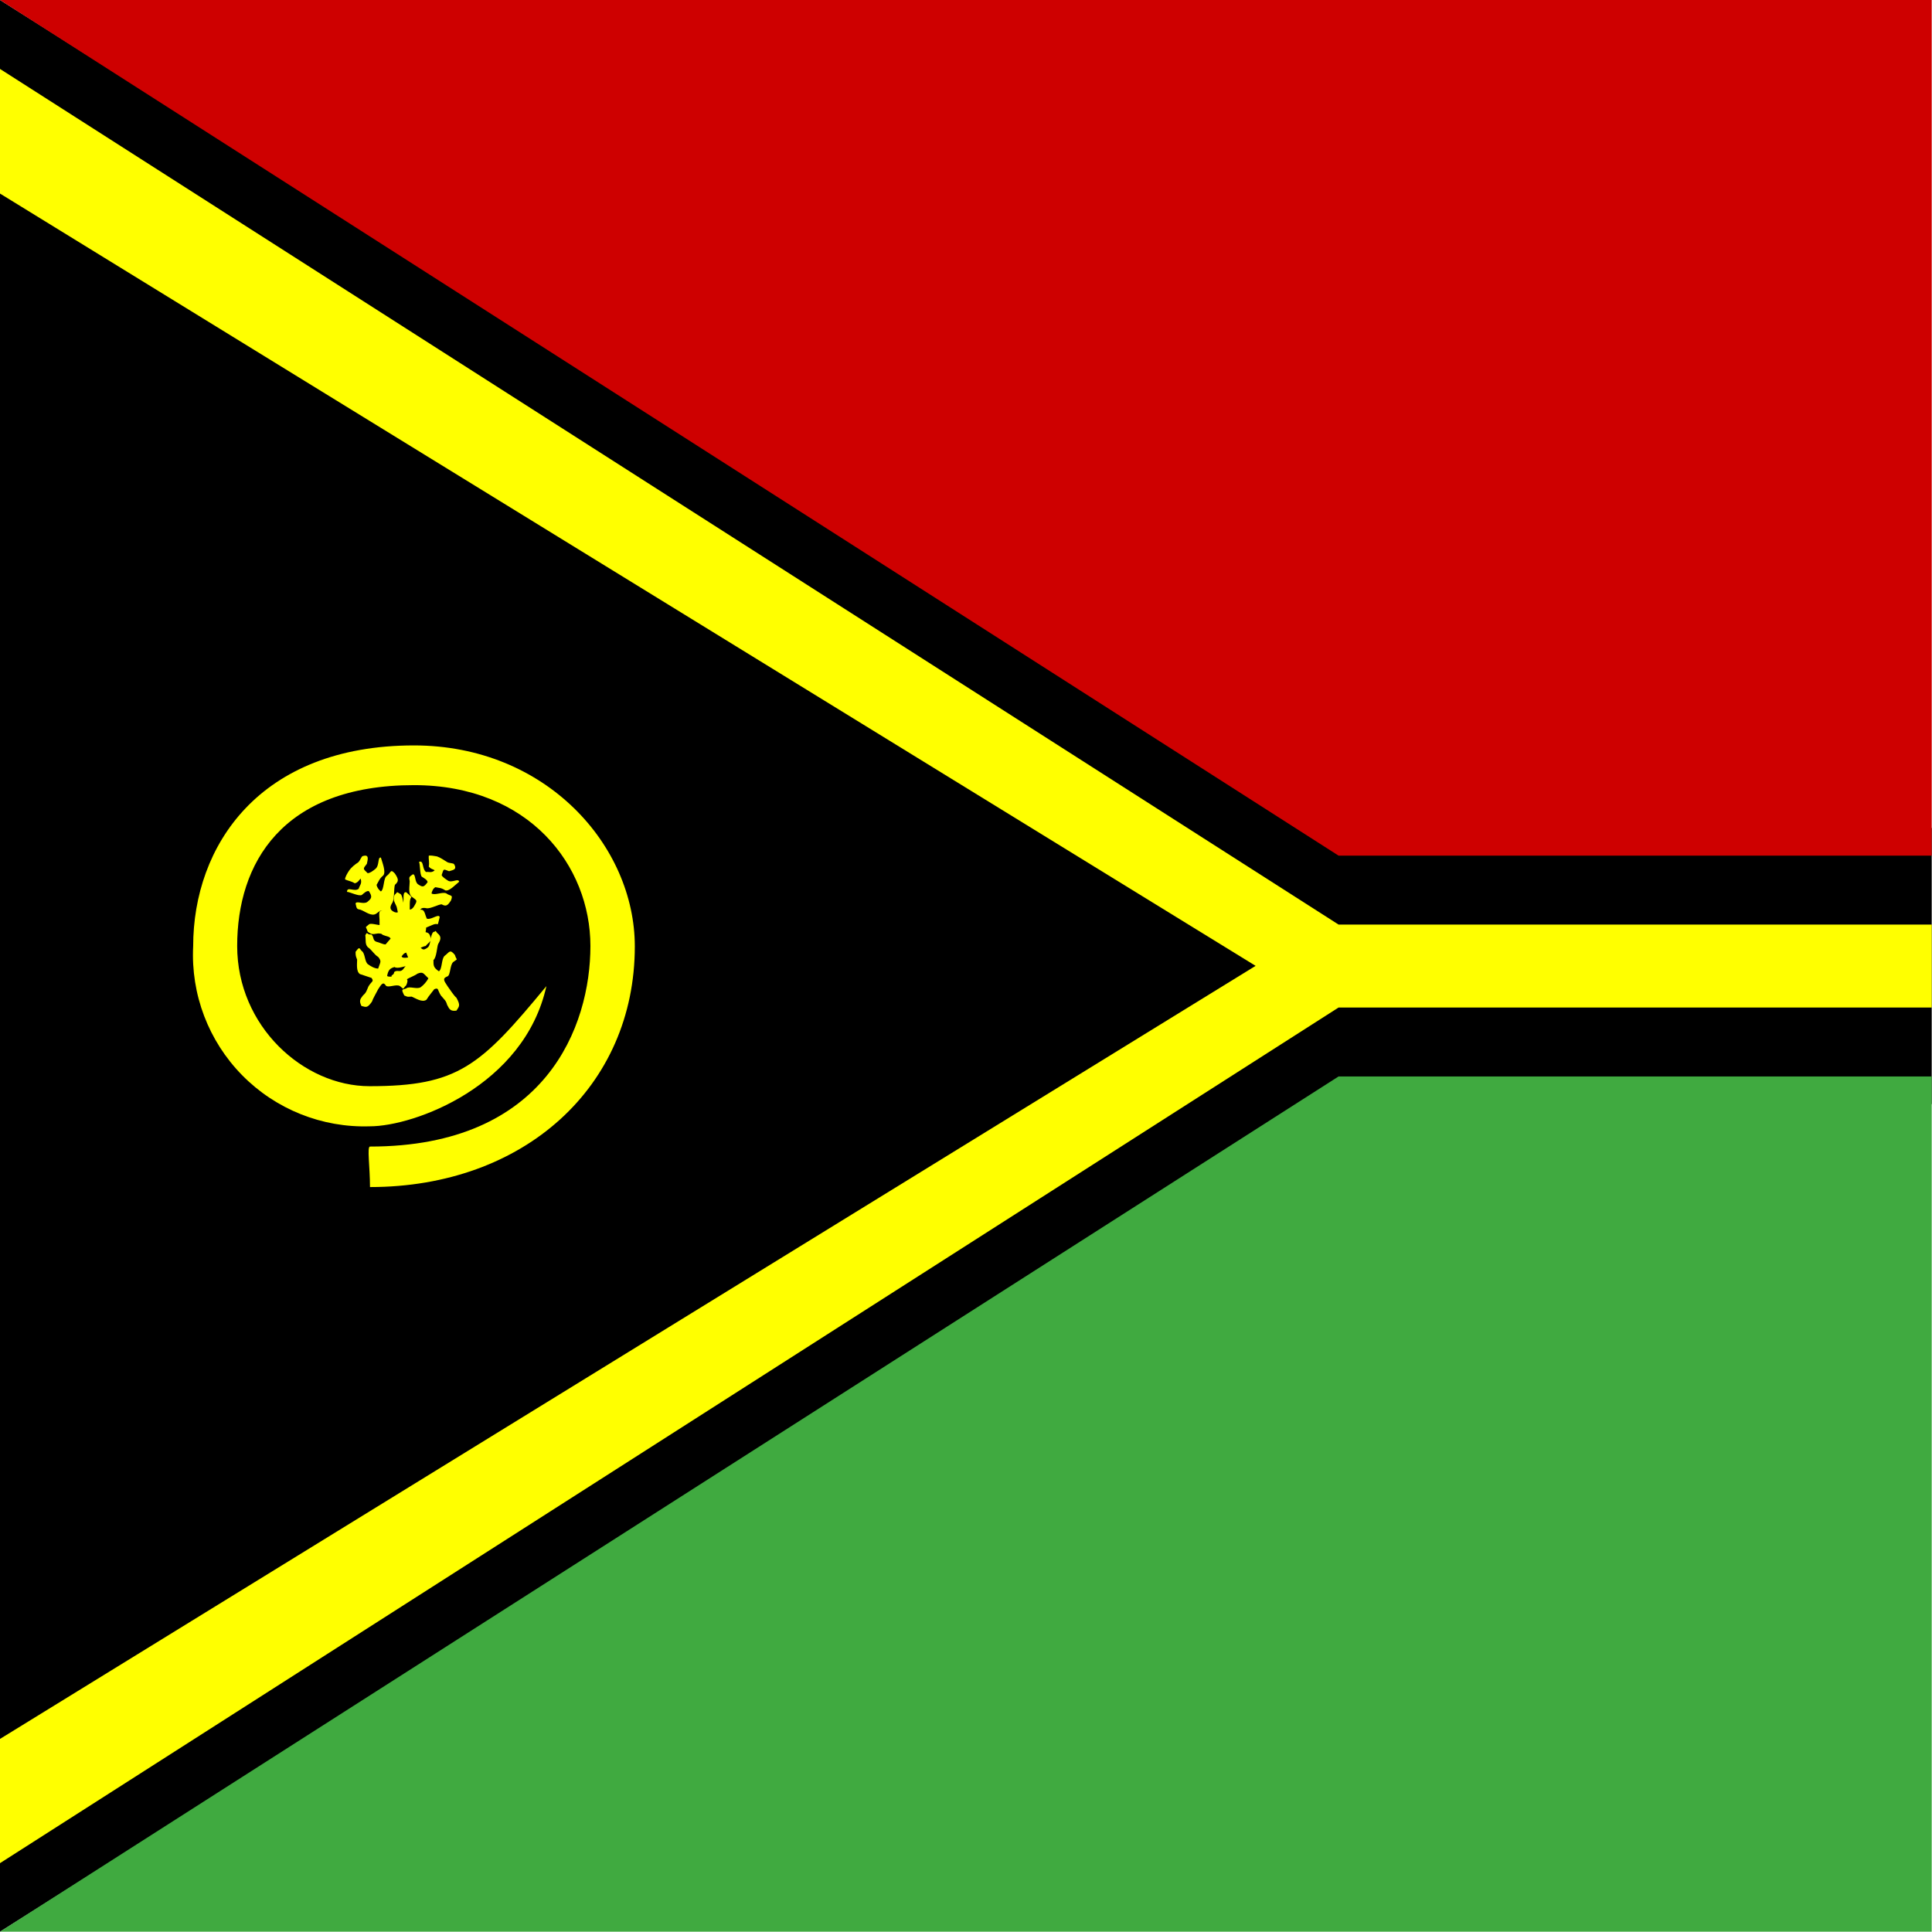
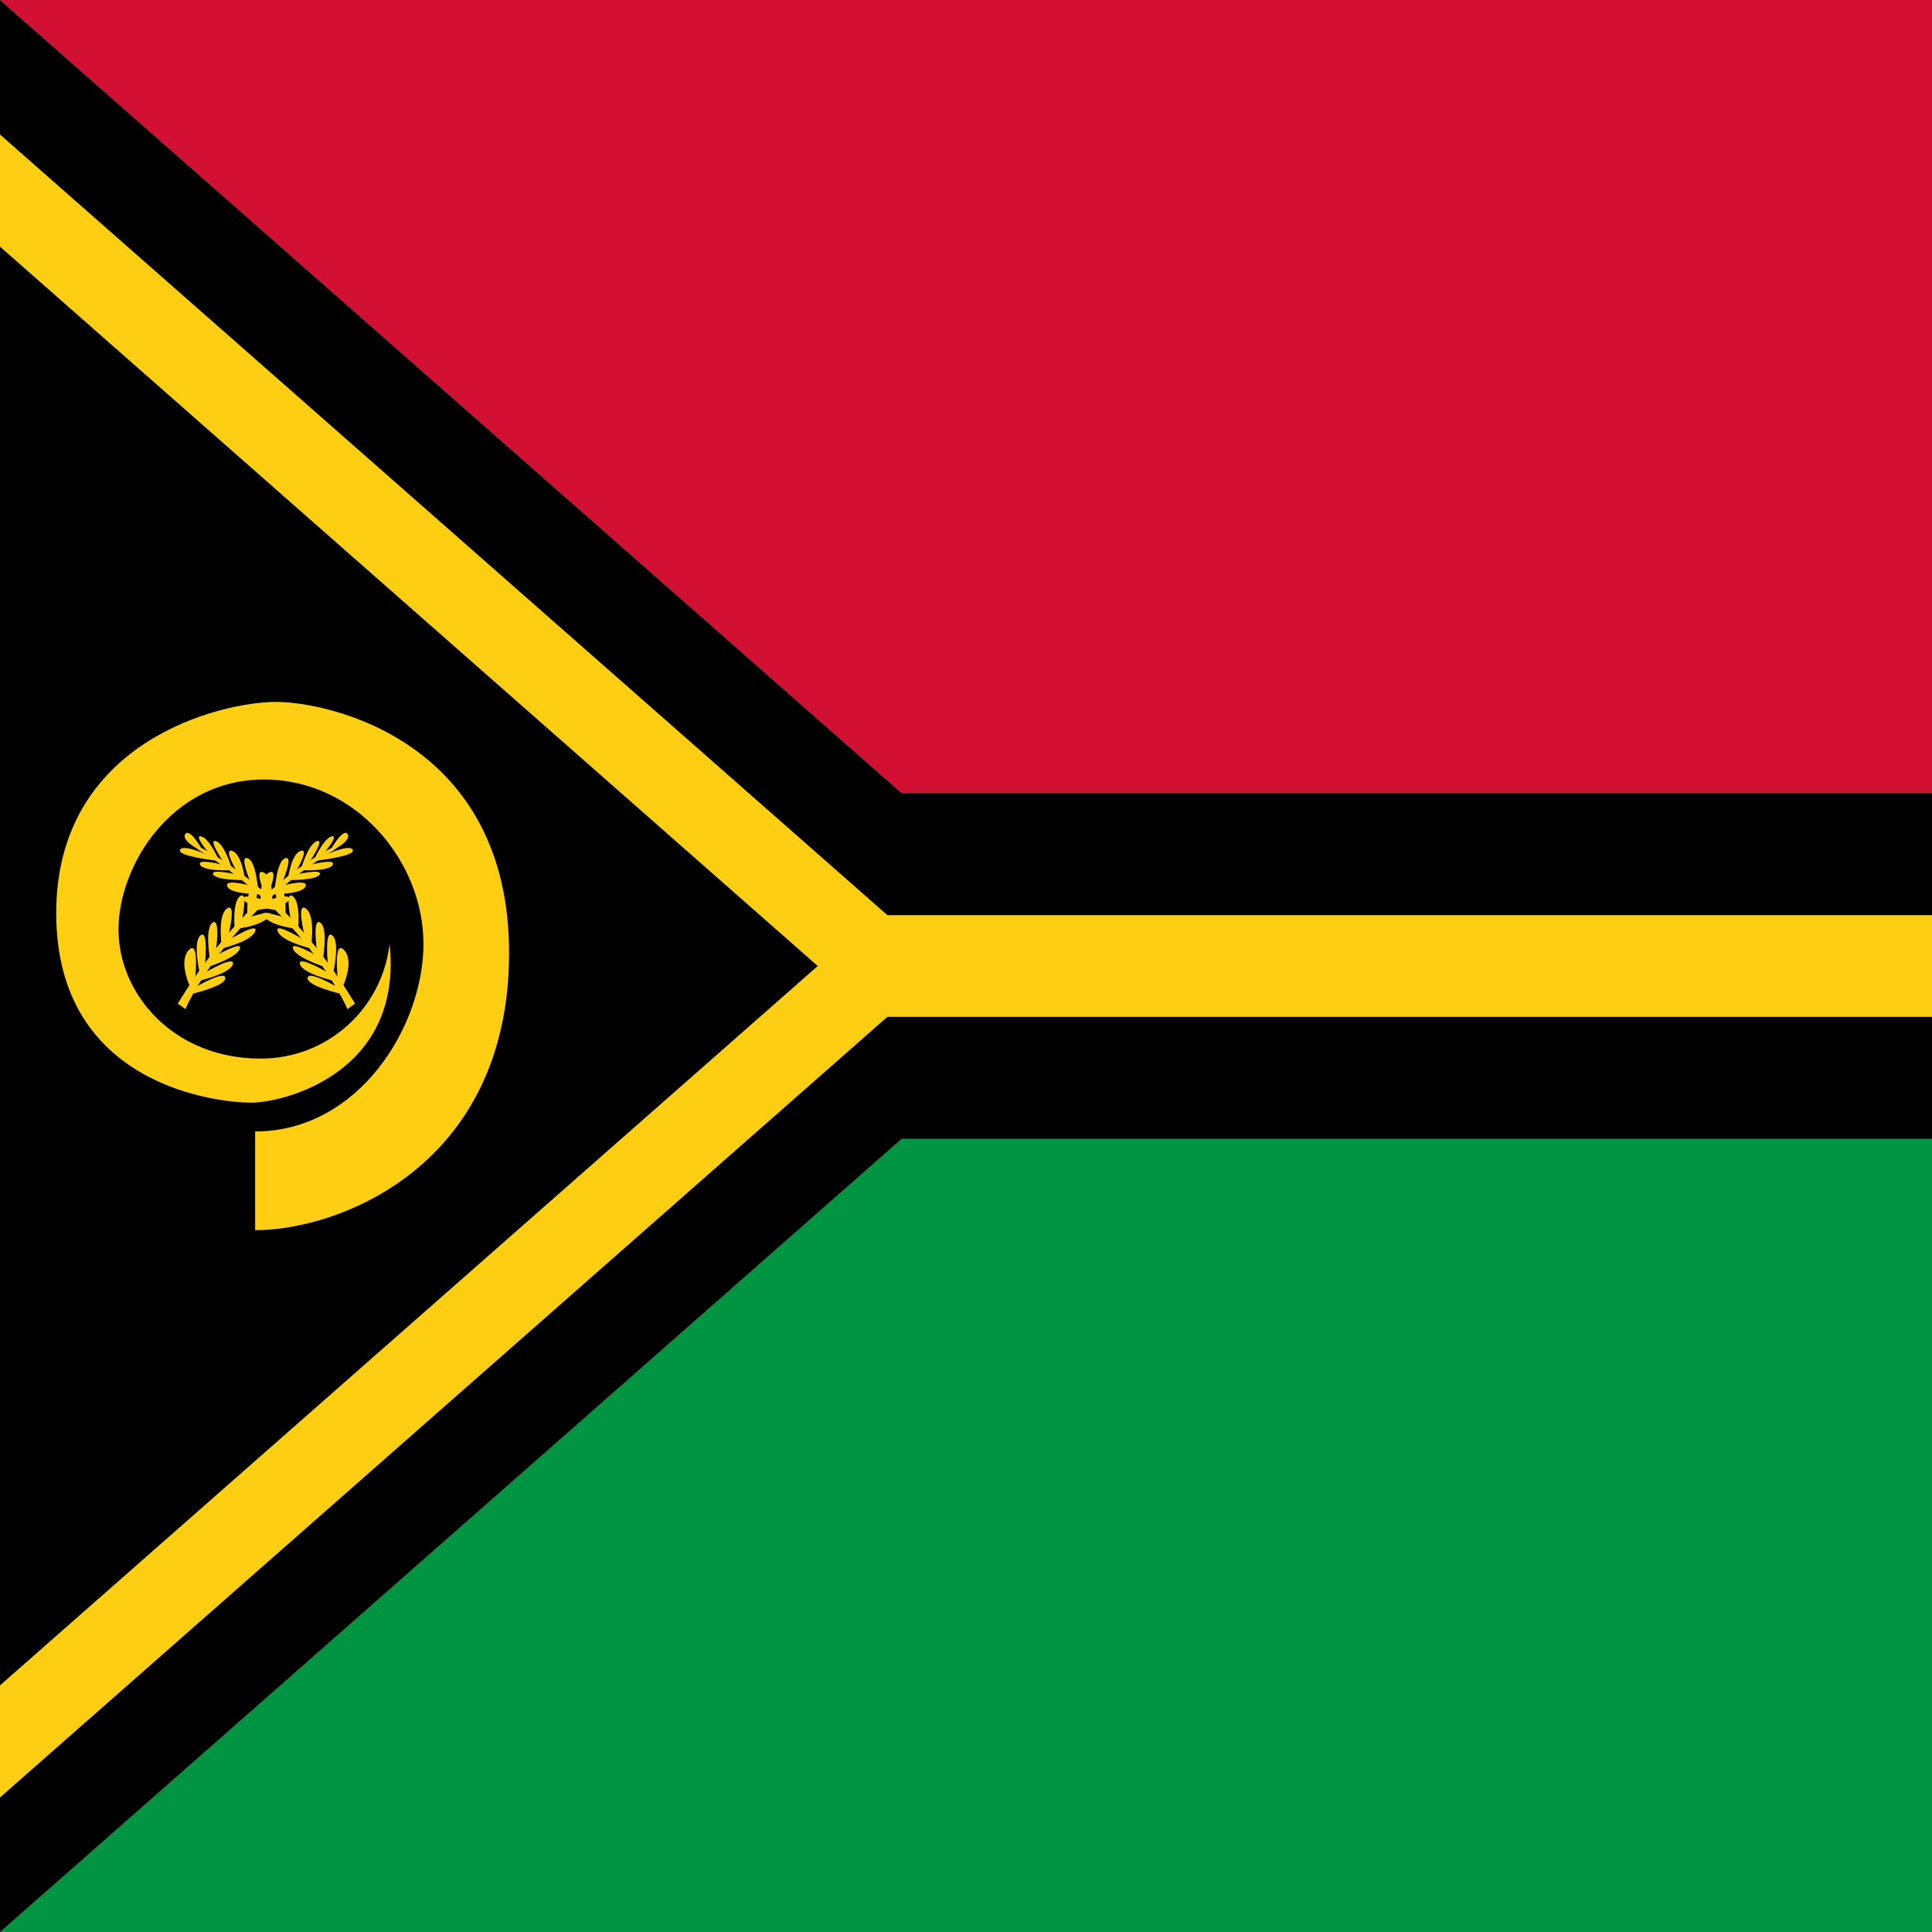
- <svg xmlns="http://www.w3.org/2000/svg" id="flag-icons-vu" viewBox="0 0 512 512">
+ <svg xmlns="http://www.w3.org/2000/svg" xmlns:xlink="http://www.w3.org/1999/xlink" id="flag-icons-vu" viewBox="0 0 512 512">
  <defs>
-     <clipPath id="vu-a">
-       <path fill-opacity=".7" d="M0 0h496v496H0z" />
+     <clipPath>
+       <path fill-opacity=".7" d="M0 0h682.7v512H0Z" />
+     </clipPath>
+     <clipPath id="c">
+       <path fill="#000" d="M0 0v475l420-195h480v-85H420Z" />
    </clipPath>
  </defs>
-   <g clip-path="url(#vu-a)" transform="scale(1.0321)">
-     <g fill-rule="evenodd">
-       <path d="m0 0 336.6 212.6h407.5v70.9H336.6L0 496V0z" />
-       <path fill="#ff0" d="m0 478.4 343.7-219.7h400.4v-21.3H343.7L0 17.7v32L322.4 248 0 446.5v31.8z" />
-       <path fill="#40aa40" d="m0 496 343.7-219.6h400.4V496H0z" />
-       <path fill="#ce0000" d="m0 0 343.7 219.7h400.4V0H0z" />
-       <path fill="#ff0" d="M92.8 258.3c1.2.3 1.5.6 2.7-1.1.3-.9 1-2 1.6-3.2.9-1.4 1.3-2 2-.9.6.6 2.7-.5 3.6.1 1.3 1 .5.8 1.6-.2.8-1.8 0-1.6-1.1-2.4-.8-.5-3 .6-3.8 0 .3-1.7.9-2 1.9-2.3.8.6 3-.4 3.8-.4 1 .2 1.8.3 2.1-1.1.5-1 .3-.3 0-1-1-.6-3 .5-3.9 0-1-.9-.9-1.2-.2-2.5.8-.5 1.4-.3 2.5.4 1 .7 2.7-.7 3.7-.8.8-1 1.8-1.3 1.2-2.4-.3-1-.6-1-1.8-1.3-1.2-.8-2.7.7-3.2-.5 1-1.3 1.3-1 2.5-.3.7.3 3-1 3.6-1.1 1.1-.3.6.9 1.3-1.8-.2-1-2.1.7-3.2.4-1 .2-1.9-.2-2-1.3 0-1.5.8-1.6 1.8-1.4 1 .2 3.1-1 3.9-1 1.1.6 1.5.4 2.4-1 .6-1.6-.1-1-1.2-1.8-.9-.5-3 .6-3.8 0 .1-.5.4-1.3 1-1.6.8.2 1.5.1 2.5.8 1 .4 2.7-1.5 3.6-2.2-.2-1-1.9.4-2.9-.3-.6-.4-1.4-.9-1.6-1.4.6-1.7.3-1.6 1.9-1 .8-.3 2.2-.3 1.3-1.8-.2-.3-1-.2-1.7-.5-1-.6-1.8-1.2-2.7-1.5-.6-.1-1.6-.3-2.1-.2-.1 1 .2 1.6 0 2.8.5.7 1.3.7 1.5 1-.9.7-1.3.3-2.2.4-1.1-.8-.5-3.1-1.8-2.6.3.7.2 3.3.7 3.8.6.4 1.4.8 1.5 1.4-1 1.4-1.3 1.3-2.4.6-1-.6-.6-2.7-1.4-2.6-1 .7-1 .7-.8 1.8 0 1.3-.5 3.2.6 4 1.3 1 1.5.8.4 2.6-.7.9-1.1.7-2 .3-.8-.6-.6-2.8-1.3-3.6-1.3-.7-.6-.7-1.6.2-.4 1.3-.1 1.6.4 2.7.4.6.4 3 1.2 3 1.2.8 1.2.6-.2 2-1 0-1.5.3-2.3-.7-1-.7-.4-3-1.7-3.1-1.2.1-1.4.1-1.3 1.7.2 1.5-.3 3.7.8 4.6 1.1.5 1.8.4 2.1 1l-1.3 1.5c-.7 0-1.5-.5-2.4-.7-1-.4-.5-1.3-1.3-1.9-1 .3-1-1-1.5.3.2 1.1-.2 2.5.9 3.2.8.6 1.5 1.8 2.4 2.3 1 1.2.5 1.4 0 3-.8 0-1.8-.5-2.6-1.1-.9-.6-.7-2.8-1.6-3.4-.7-.7-.5-1.3-1.6.2 0 1.1.1 1.2.4 2 0 1-.3 3 .7 3.7l3 1c.7 1 0 .8-.8 2.2-.6 1.4-.6 1.6-1.4 2.3-.8 1-1 1.4-.4 2.7z" />
-       <path fill="#ff0" d="M117.2 259.5c.7-1.1 1.1-1.3 0-3.3-.7-.6-1.5-1.9-2.3-3-1-1.5-1.3-2 0-2.5.8-.3.6-3 1.5-3.7 1.3-1 .9-.2.4-1.8-1.3-1.6-1.4-.7-2.6.2-.9.7-.6 3.4-1.5 4-1.5-1-1.4-1.6-1.4-2.9.8-.6.9-3.4 1.2-4.1.6-1 1-1.9-.2-2.8-.8-1-.2-.4-1-.3-.9.7-.6 3.4-1.5 4-1.2.9-1.4.5-2.4-.7 0-1 .4-1.6 1.4-2.5 1-.8.4-3.2.8-4.2-.6-1.3-.5-2.5-1.8-2.3-1 0-1.2.3-1.8 1.4-1.3 1-.5 3.2-1.8 3.2-.9-1.6-.5-1.8.7-2.7.5-.7.2-3.6.4-4.4.2-1.2 1-.2-1-2-1.2-.2-.3 2.6-1 3.6-.3 1.1-1 1.9-2 1.5-1.4-.6-1.2-1.4-.5-2.5.5-.9.3-3.6.6-4.5 1-.9 1-1.4 0-2.9-1.2-1.3-.9-.3-2.1.6-.9.6-.6 3.4-1.5 4-.5-.4-1-1-1.1-1.7.5-.8.7-1.6 1.7-2.4.8-.9-.3-3.5-.6-4.6-.9-.2-.3 2-1.4 2.9-.6.5-1.4 1.1-2 1.1-1.2-1.2-1.3-1-.2-2.4.2-1 .7-2.5-1-2-.4 0-.6 1-1.2 1.6-.9.6-1.8 1.3-2.4 2.2-.4.6-1 1.6-1 2.2.8.4 1.5.4 2.5 1 .9-.2 1.2-1 1.5-1.2.4 1.3-.2 1.6-.5 2.6-1.1.9-3-.7-3 .8.7 0 3 1.2 3.8.8.6-.5 1.2-1.1 1.8-1 1 1.5.7 1.9-.4 2.8-1 .7-2.8-.4-3 .4.3 1.4.3 1.4 1.3 1.6 1.3.5 2.8 1.8 4 1 1.4-1 1.3-1.3 2.6.5.5 1.1.2 1.5-.5 2.2-1 .7-3-.4-3.9 0-1.2 1.1-.9.3-.4 1.9 1 .8 1.3.7 2.5.5.8-.2 3 .8 3.4 0 1-1 1-1 1.7 1-.4 1.1-.4 1.7-1.6 2.2-1 .8-3-.8-3.5.5-.4 1.3-.5 1.6 1 2 1.5.4 3.3 1.9 4.6 1 .8-1 1-1.6 1.8-1.8l.8 2c-.3.8-1 1.4-1.6 2.3-.8.9-1.5 0-2.3.7 0 1-1.3.6-.3 1.6 1.1.3 2.3 1.2 3.3.4.9-.6 2.2-1 3-1.6 1.5-.6 1.5 0 2.8 1.2a7 7 0 0 1-2 2.3c-1 .6-2.9-.4-3.7.3-1 .4-1.4 0-.5 1.8 1 .5 1.1.3 1.9.3 1 .4 2.7 1.6 3.8.8.6-1 1.5-2 2-2.7 1.2-.5.8.2 1.7 1.6 1 1.2 1.3 1.3 1.6 2.4.6 1.2.9 1.7 2.4 1.5z" />
-       <path fill="#ff0" d="M95 304.7c0-5.1-.8-10.3 0-10.3 45.3 0 56.6-31 56.6-51.5 0-20.6-15.7-41.3-45.3-41.3-34 0-45.4 20.2-45.4 41.3 0 20.6 17 36 34 36 22.7 0 28.4-5.1 45.4-25.7-5.7 25.7-34 36-45.3 36A44 44 0 0 1 49.6 243c0-25.8 17-51.6 56.7-51.6 34 0 56.7 25.8 56.7 51.6 0 36-28.4 61.8-68 61.8z" />
+   <path fill="#009543" d="M0 0h512v512H0z" style="stroke-width:.783" />
+   <path fill="#d21034" d="M0 0h512v256H0z" style="stroke-width:.783" />
+   <g clip-path="url(#c)" transform="matrix(.56889 0 0 1.0779 0 0)">
+     <path fill="#000" stroke="#fdce12" stroke-width="110" d="m0 0 420 195h480v85H420L0 475" />
+     <path fill="none" stroke="#000" stroke-width="60" d="m0 0 420 195h480m0 85H420L0 475" />
+   </g>
+   <g fill="#fdce12" transform="matrix(.96552 0 0 .96552 -35.6 26.7)">
+     <path d="M106.9 283v27c23.5 0 69.7-18 69.7-76.1 0-58.1-49.3-68.9-64-68.9-14.8 0-60.3 10.6-60.3 58 0 47.6 44.7 52 53.5 52 8.8 0 41.8-8 38-43.6a35.5 35.5 0 0 1-35.4 31.5c-24 0-39-17.8-39-35.4 0-17.6 14.6-41.2 39.9-41.2 25.3 0 43.8 22.5 43.8 45.1 0 22.7-17.8 51.5-46.2 51.5z" />
+     <g id="f">
+       <path stroke="#fdce12" stroke-width=".8" d="m86.2 247.7 1.4 1s11.2-25.5 41.1-43.6c-3.8 2-23.8 12-42.5 42.6z" />
+       <path d="M89.1 243.3s-3.4-7-.4-10.2c3-3.1 1.7 8.3 1.7 8.3l1.3-1.9s-2-8.6.2-10.4c2.3-1.9 1.2 8.3 1.2 8.3l1.4-1.8s-1.5-8.4.7-10c2.3-1.6.9 8 .9 8l1.6-2s-1.2-8 1.5-9.9c2.7-1.9.3 7.6.3 7.6l1.8-2s-.8-7.3 1.5-9c2.3-1.6.4 7 .4 7l1.6-1.8s-.5-6.8 1.7-8.4c2.3-1.6.2 6.5.2 6.5l1.7-1.6s-.4-6.9 2.4-8.2c2.8-1.3-.5 6.4-.5 6.4l2-1.6s.5-8 2.9-8.7c2.4-.8-1 7-1 7l1.7-1.4s.9-6.8 3.5-7.6c2.7-.9-1.6 6.2-1.6 6.2l1.7-1.3s1.9-6.8 4.4-7.6c2.4-.7-2.6 6.5-2.6 6.5l1.7-1.2s2.7-6.2 5-6.6c2.1-.4-2.6 5.1-2.6 5.1l2.1-1.2s3.5-6.4 4.8-4.5c1.2 2-5 4.9-5 4.9l-2 1.2s7.5-3.6 8.4-1.8c.9 1.8-10.3 3-10.3 3l-1.8 1.2s7.5-2 6.6-.1c-1 1.9-8.4 1.5-8.4 1.5l-1.7 1.2s7.5-1.8 6.5 0c-1 1.6-8.3 1.5-8.3 1.5l-1.8 1.5s7.3-2 6.2.3c-1 2.2-9.4 2.1-9.4 2.1l-2 2s7.7-2.7 7-.6c-.6 2-9.4 3-9.4 3l-2 2s8.3-2.7 5.8-.2c-2.4 2.6-8.5 3.2-8.5 3.2l-2.3 3s8.2-5 7-2.2c-1.1 2.8-9.2 4.7-9.2 4.7l-1.6 2s7.4-4.3 6.6-2c-.7 2.5-8.6 5-8.6 5l-1.3 1.8s8.7-5.2 8-2.5c-.8 2.6-9.1 4.5-9.1 4.5l-1 1.7s8-4.7 8-2.4c.2 2.2-9.4 4.4-9.4 4.4l-.2-1.9z" />
    </g>
+     <use xlink:href="#f" id="use1949" width="100%" height="100%" x="0" y="0" transform="matrix(-1 0 0 1 220 0)" />
  </g>
</svg>
